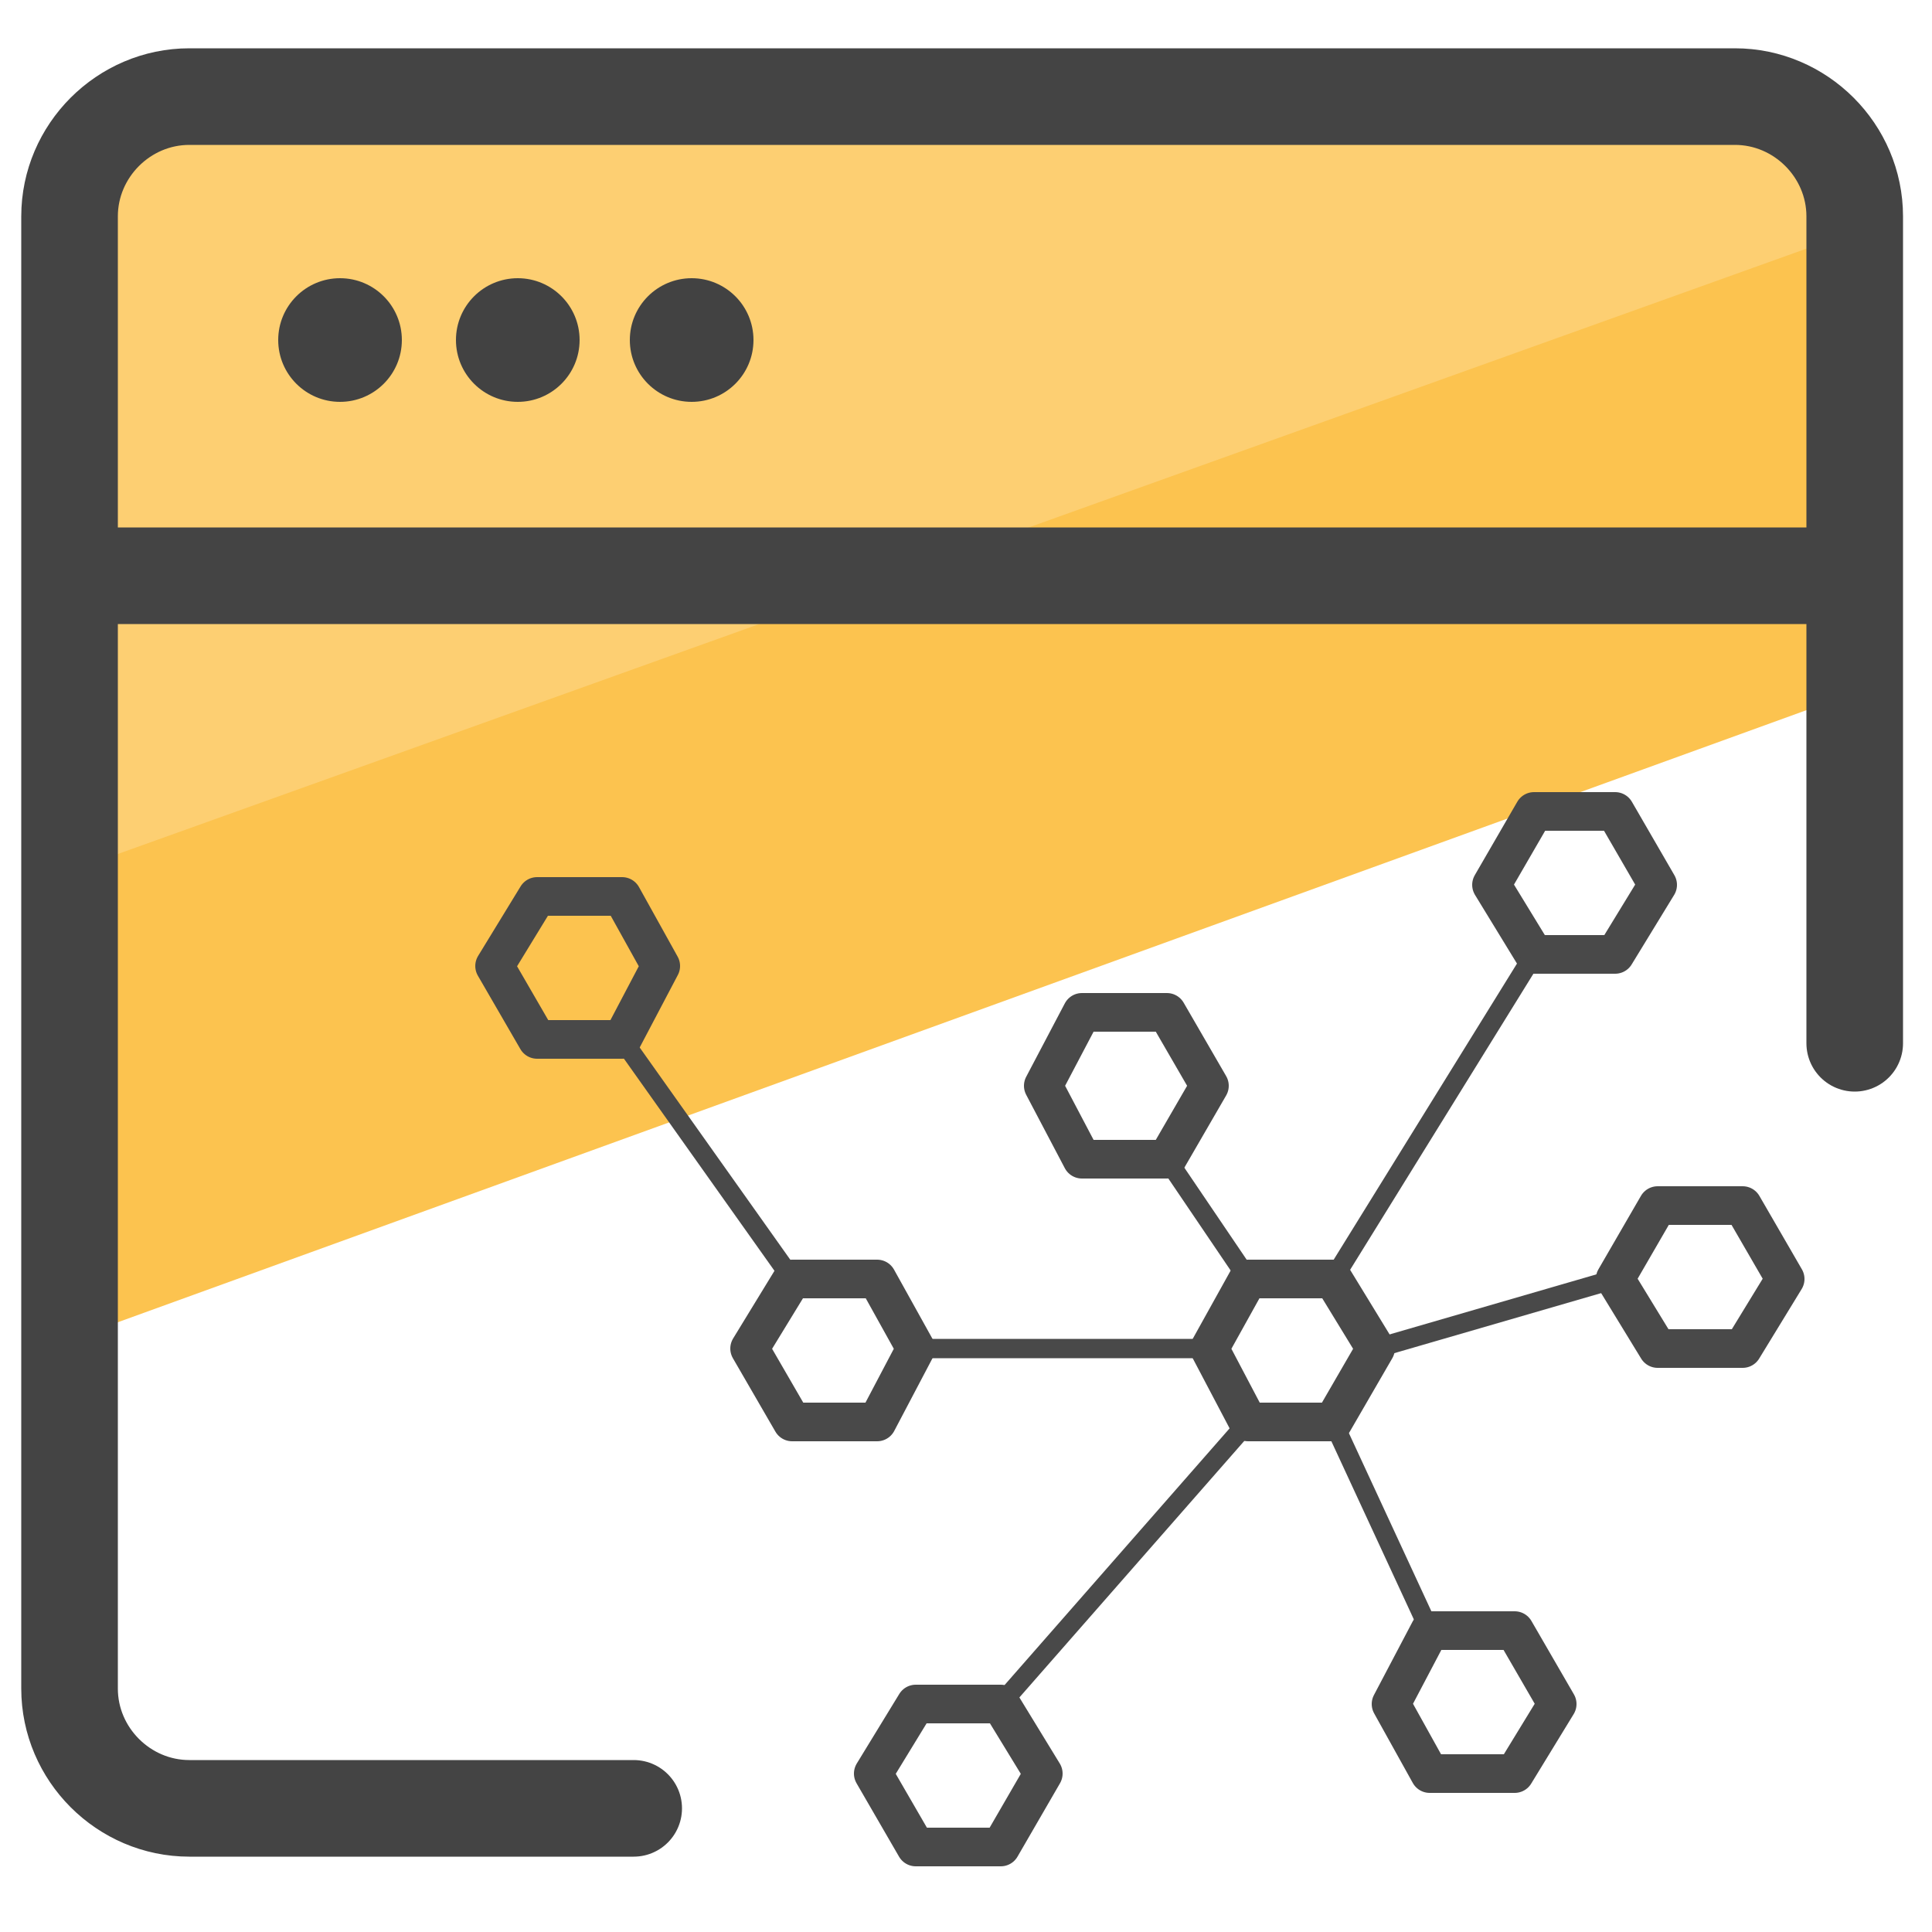
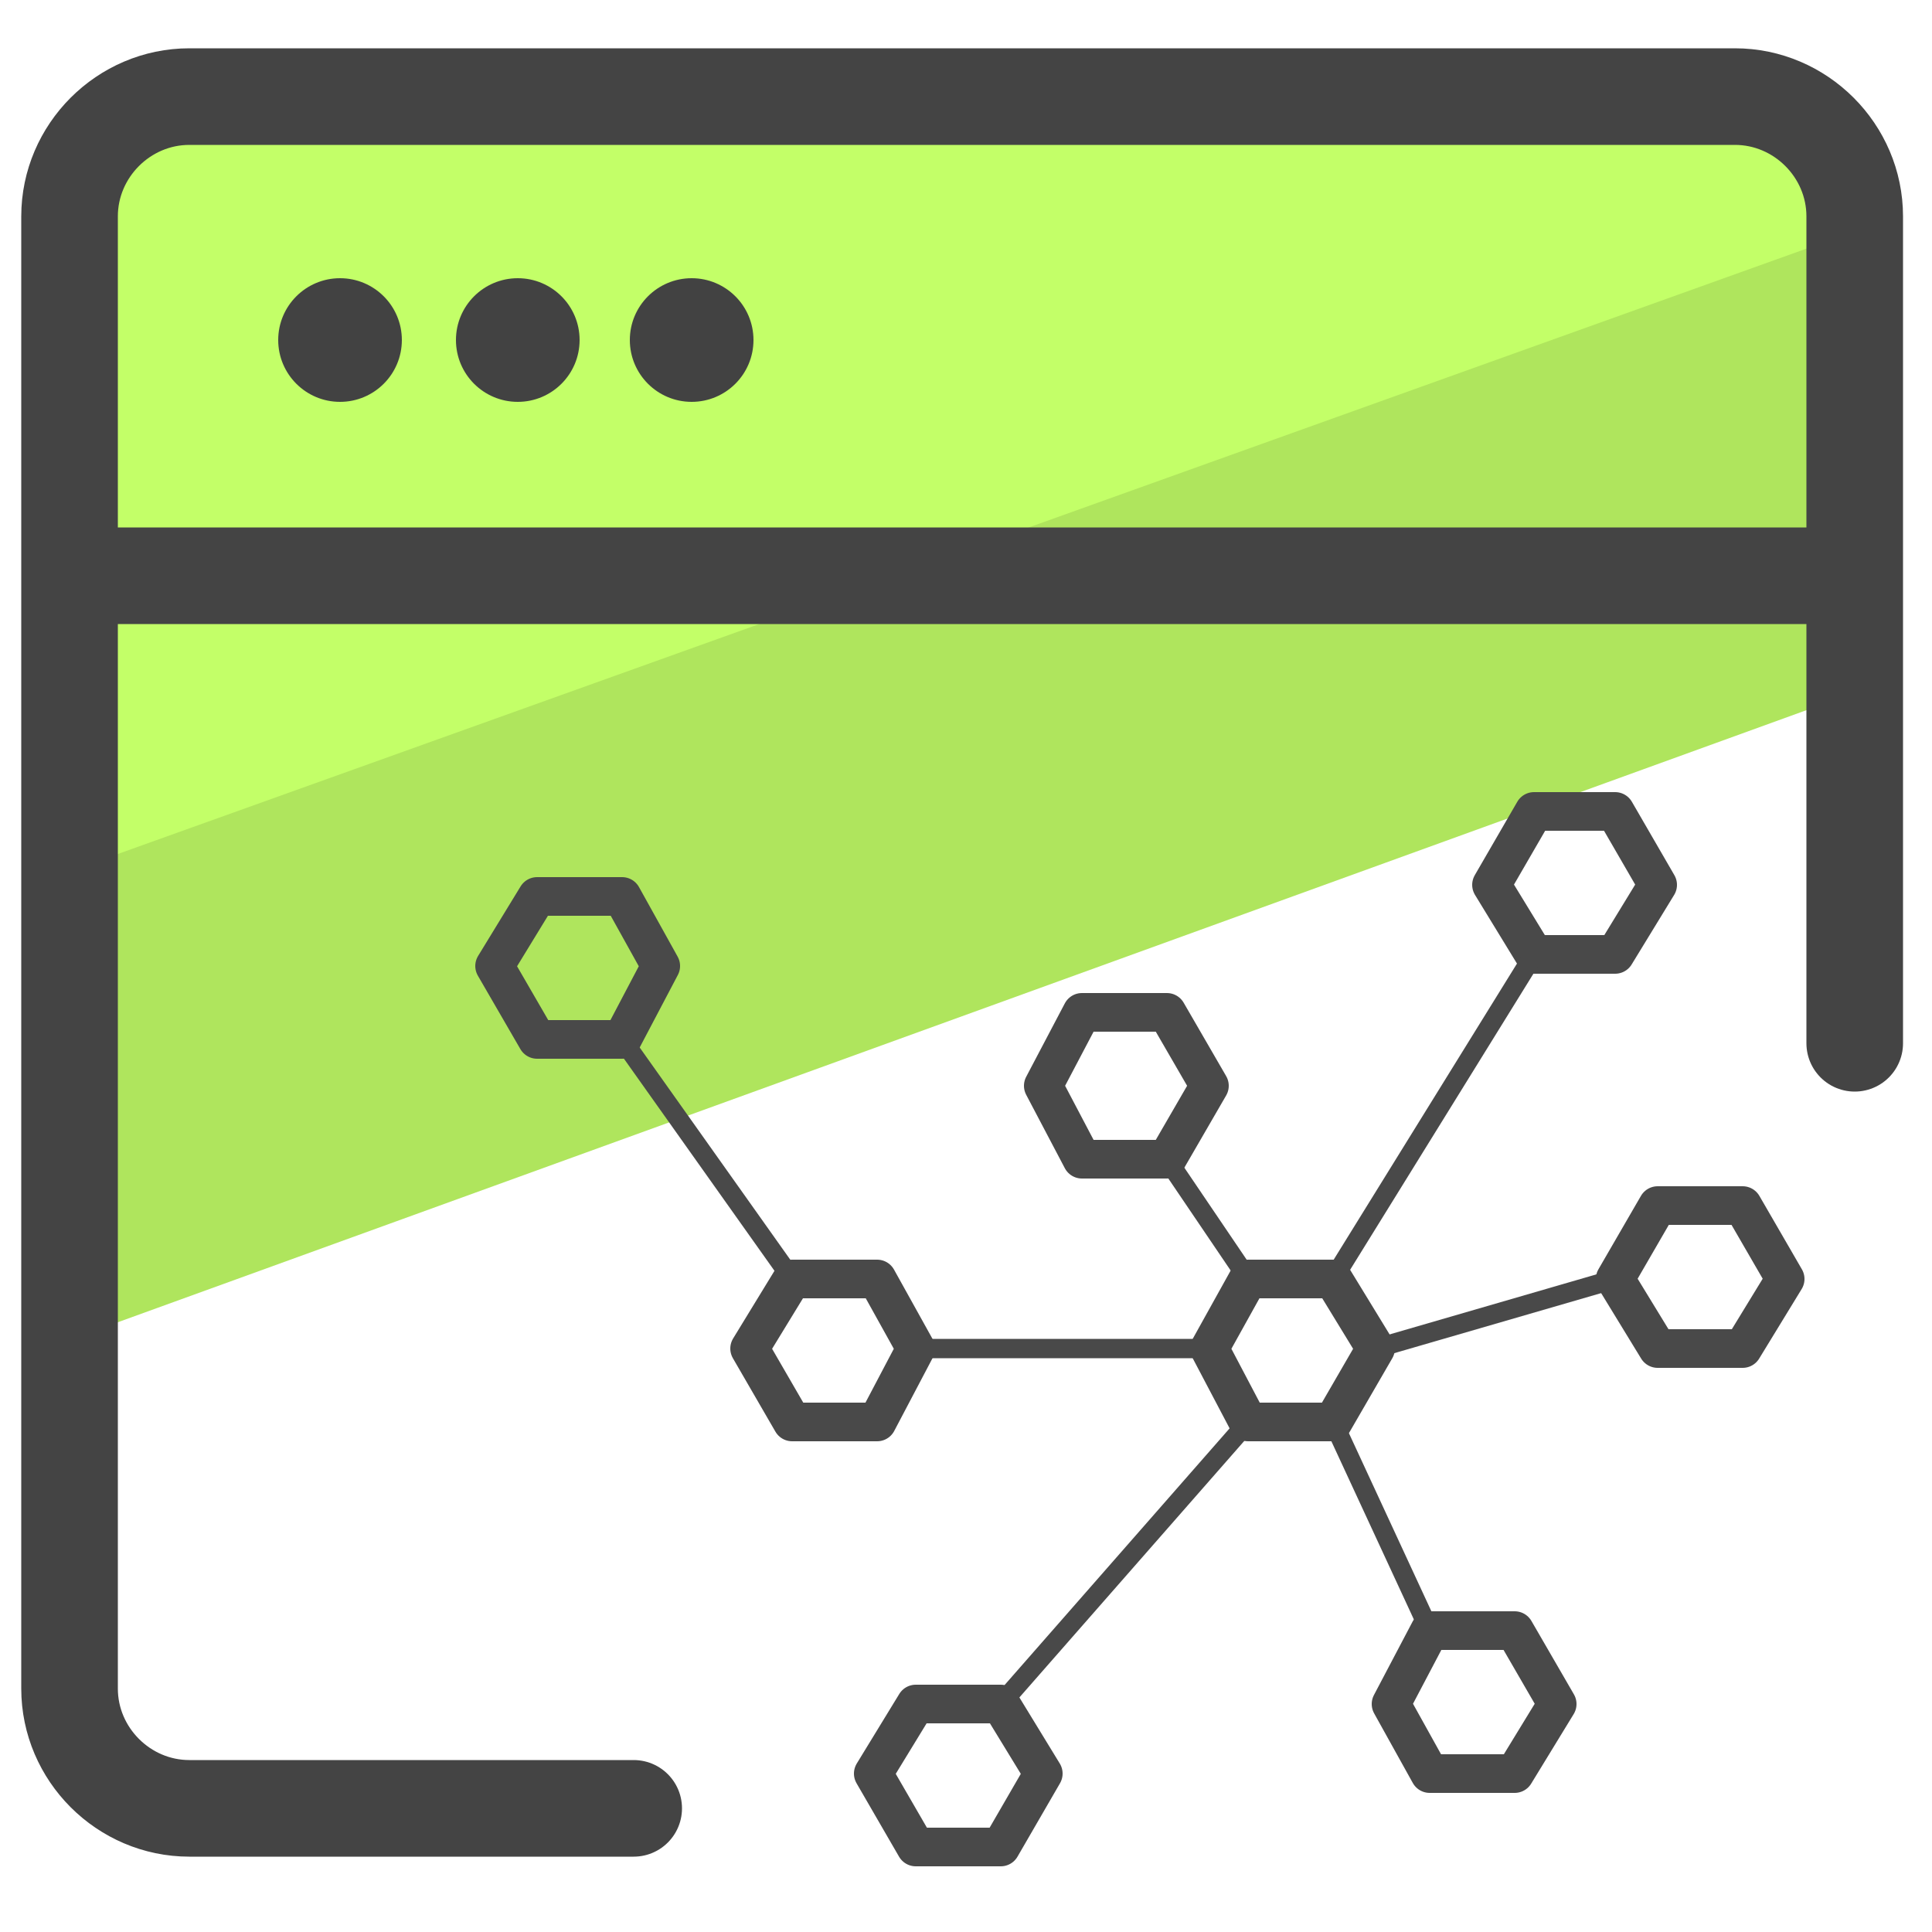
<svg xmlns="http://www.w3.org/2000/svg" id="Camada_1" x="0" y="0" version="1.1" viewBox="0 0 50 50" xml:space="preserve">
  <style>.st3{fill:#424242}</style>
-   <path fill="#fcc34f" d="M48.1 12.3l.8 5.3L2 34.6l-.5-11-.1-6.4 41-14.8 5.3 2.3z" />
-   <path fill="#fdcf72" d="M46.5 2.5l2.3 3.2L1.1 22.8 2.3 5.3l3-2.9 29.5-.2z" />
+   <path fill="#afe55d" d="M48.1 12.3l.8 5.3L2 34.6l-.5-11-.1-6.4 41-14.8 5.3 2.3z" />
+   <path fill="#c3ff68" d="M46.5 2.5l2.3 3.2L1.1 22.8 2.3 5.3l3-2.9 29.5-.2z" />
  <path fill="none" stroke="#444" stroke-linecap="round" stroke-linejoin="round" stroke-miterlimit="10" stroke-width="2.5" d="M16.4 46.8H4.9c-1.7 0-3.1-1.4-3.1-3.1V5.6c0-1.7 1.4-3.1 3.1-3.1h40c1.7 0 3.1 1.4 3.1 3.1V27m0-12.1H1.8" />
  <circle cx="8.8" cy="8.8" r="1.6" class="st3" />
  <circle cx="13.4" cy="8.8" r="1.6" class="st3" />
  <circle cx="17.9" cy="8.8" r="1.6" class="st3" />
  <g fill="none" stroke="#494949" stroke-linecap="round" stroke-linejoin="round" stroke-miterlimit="10">
    <path d="M16.1 23.2h-2.2L12.8 25l1.1 1.9h2.2l1-1.9zm6.6 9.9h-2.2l-1.1 1.8 1.1 1.9h2.2l1-1.9zm7.5-6.9H28l-1 1.9 1 1.9h2.2l1.1-1.9zm4.3 6.9h-2.2l-1 1.8 1 1.9h2.2l1.1-1.9zM41.8 21h-2.1l-1.1 1.9 1.1 1.8h2.1l1.1-1.8zm3.3 10.2h-2.2l-1.1 1.9 1.1 1.8h2.2l1.1-1.8zm-5.9 11H37l-1 1.9 1 1.8h2.2l1.1-1.8zm-13.3 1.9h-2.2l-1.1 1.8 1.1 1.9h2.2l1.1-1.9z" />
    <path stroke-width=".5" d="M16.1 26.9l4.4 6.2m3.2 1.8h7.6M30.2 30l2.1 3.1m3.3 1.8l6.2-1.8m-2.1-8.4l-5.2 8.4m0 3.7l2.5 5.4m-4.7-5.4l-6.4 7.3" />
  </g>
</svg>
